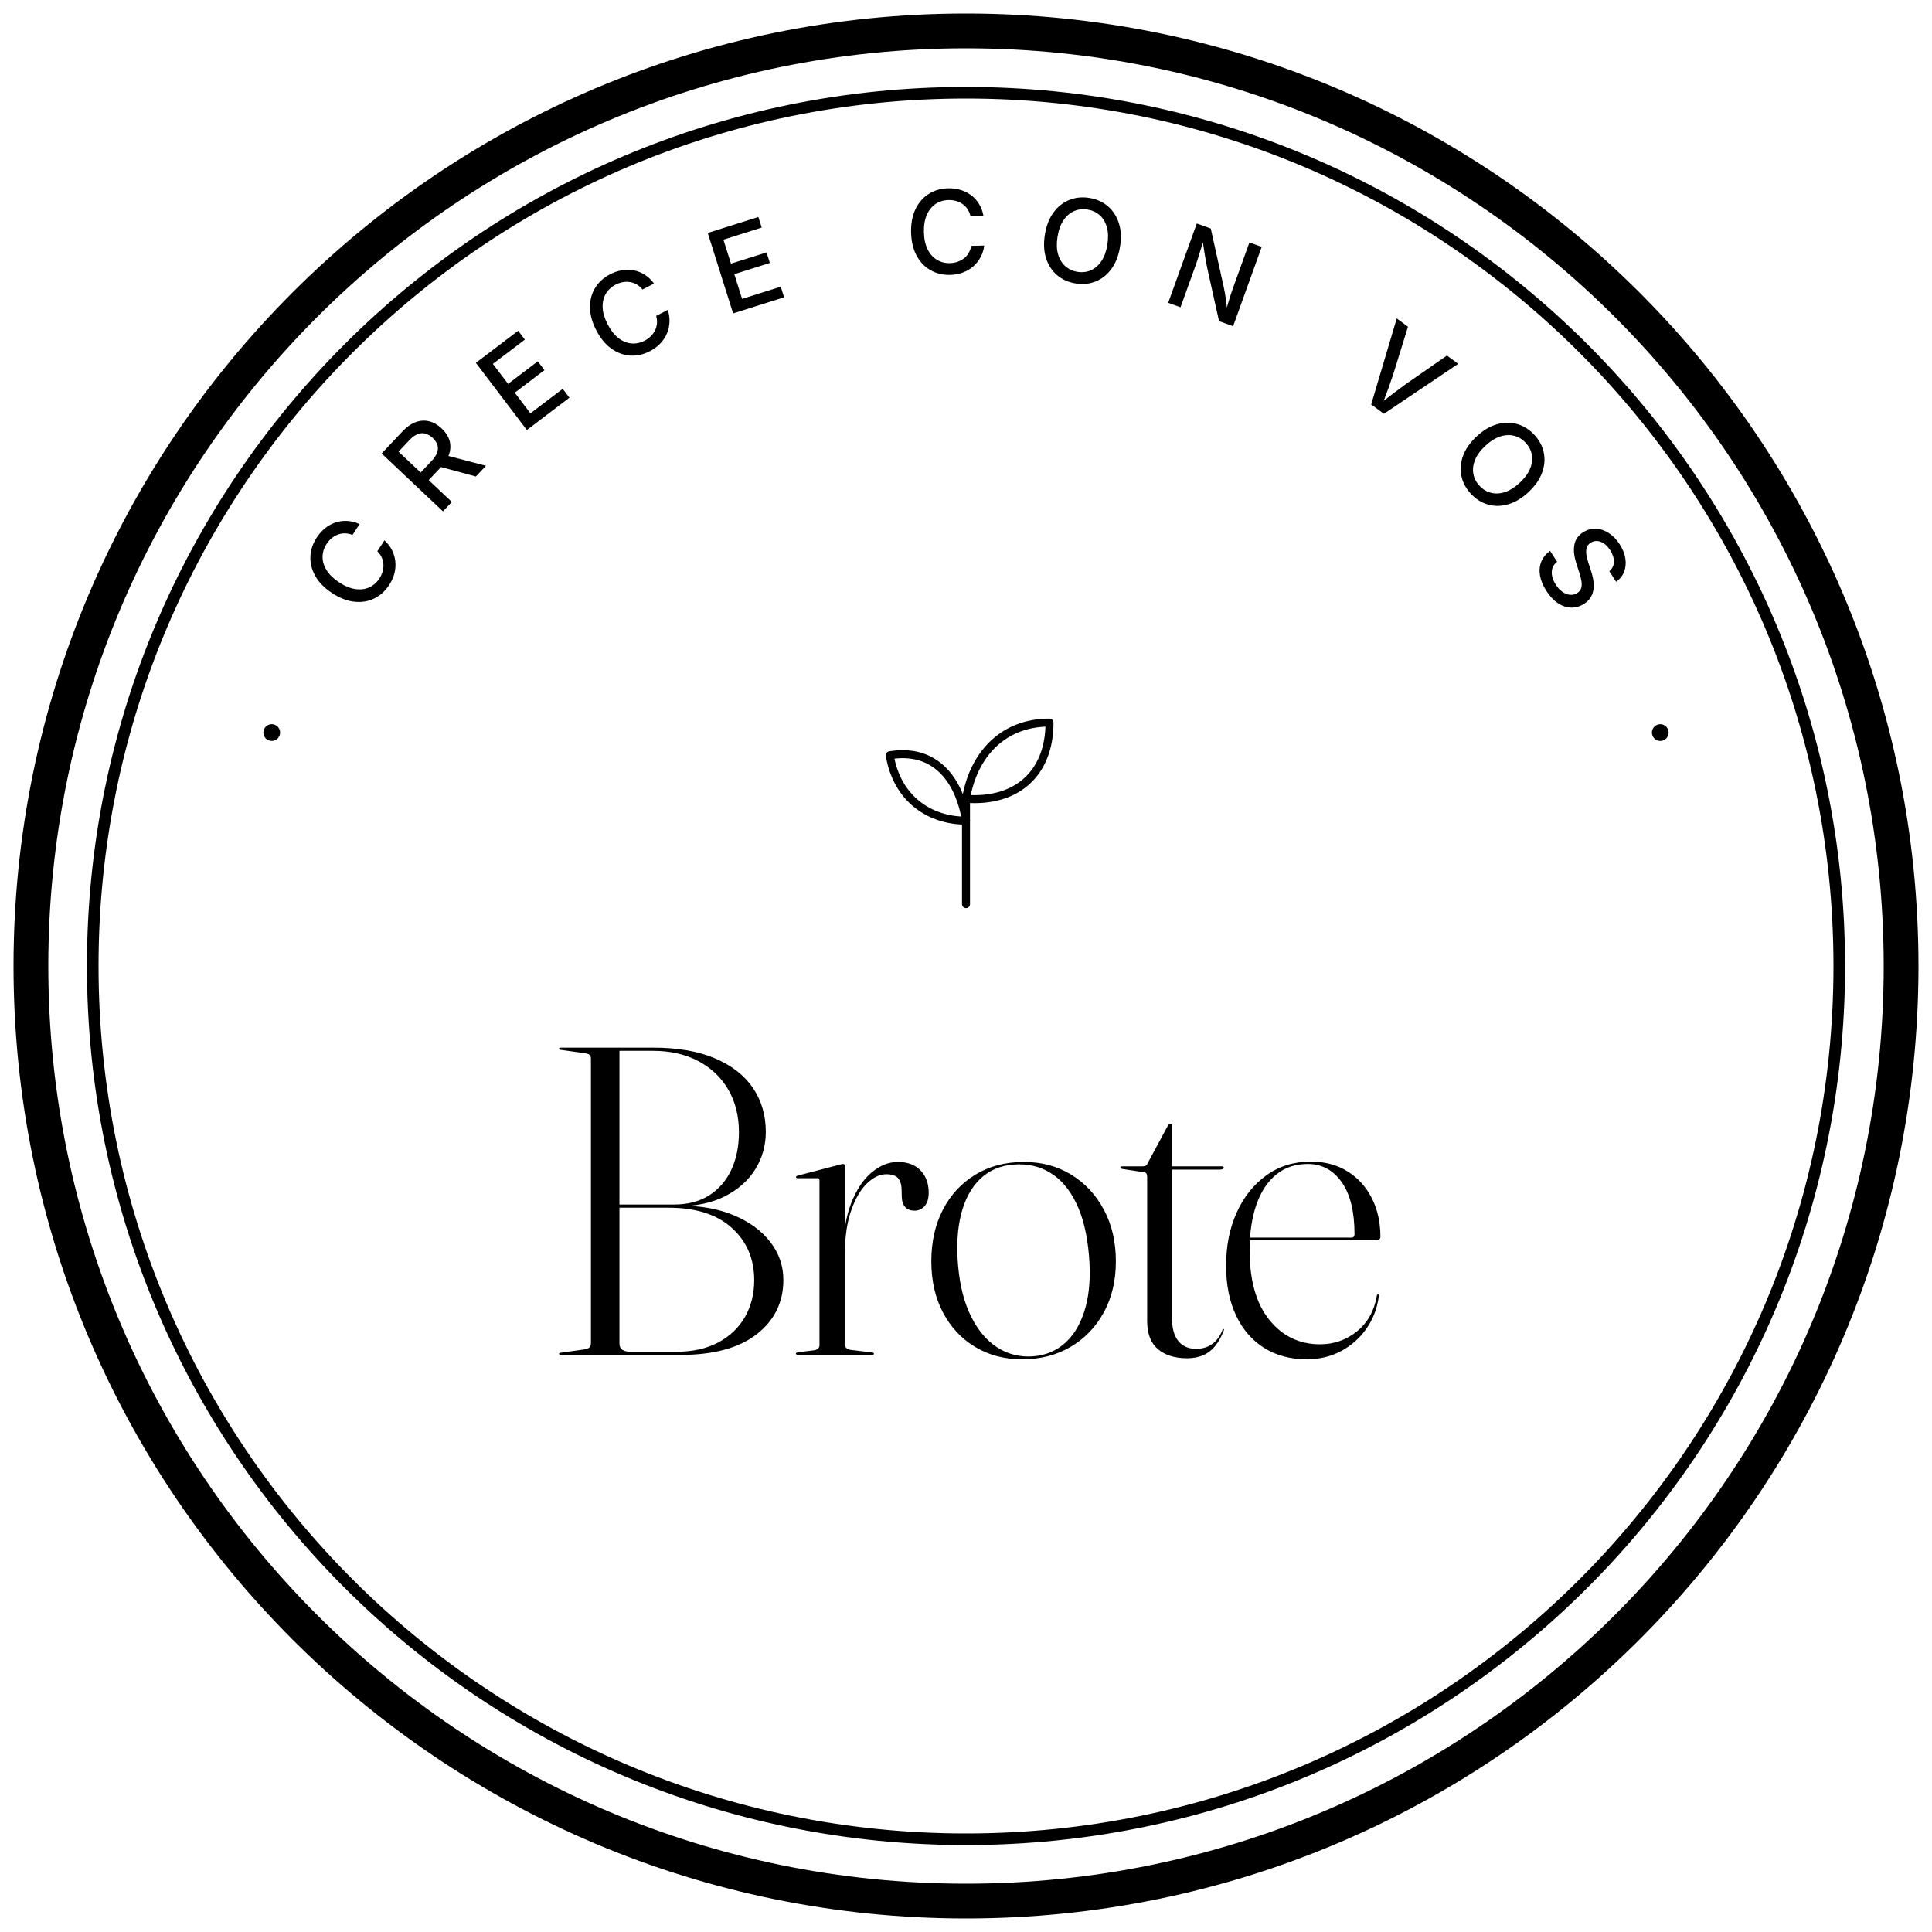
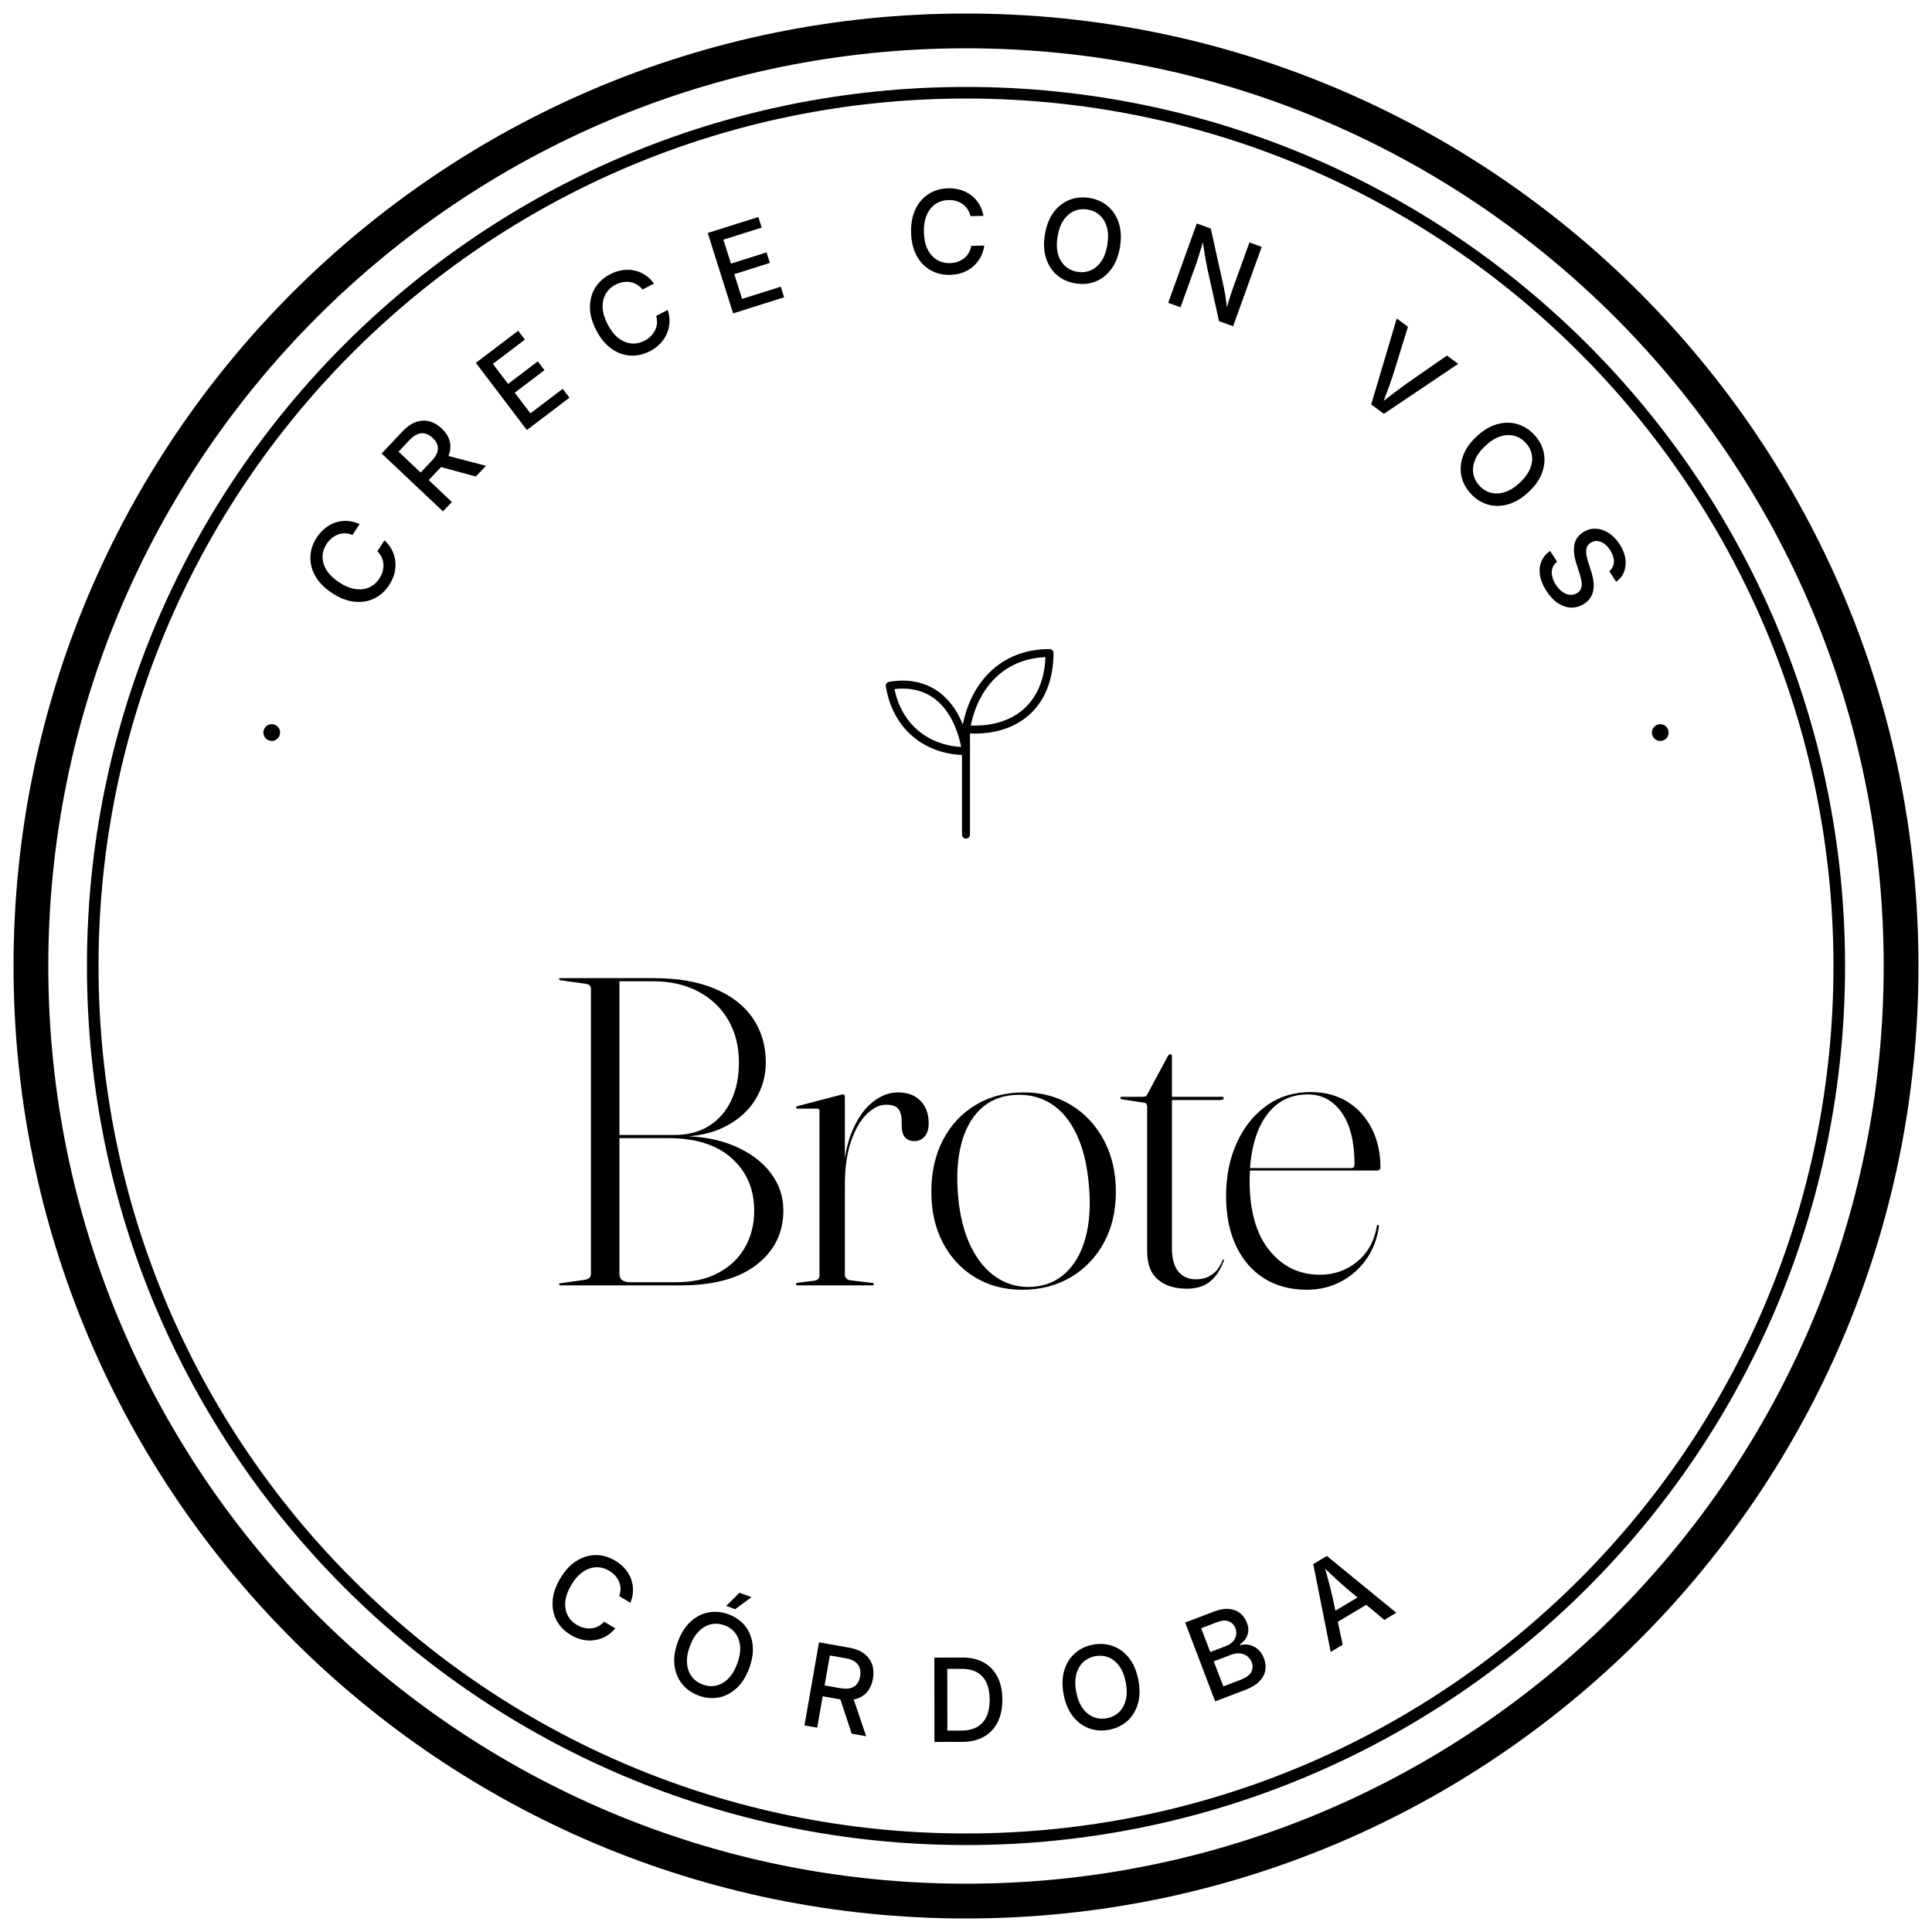
<svg xmlns="http://www.w3.org/2000/svg" width="50mm" height="50mm" viewBox="0 0 500 500">
  <circle cx="250" cy="250" r="242" fill="none" stroke="#000" stroke-width="9" />
  <circle cx="250" cy="250" r="226" fill="none" stroke="#000" stroke-width="3" />
  <g fill="#000">
    <path transform="translate(69.91 189.45) rotate(-71.42)" d="M0.002 2.594Q-0.902 2.594 -1.532 1.966Q-2.162 1.339 -2.162 0.437Q-2.162 -0.465 -1.532 -1.093Q-0.902 -1.72 0.002 -1.72Q0.907 -1.72 1.537 -1.093Q2.167 -0.465 2.167 0.437Q2.167 1.339 1.537 1.966Q0.907 2.594 0.002 2.594Z" />
    <path transform="translate(91.17 145.73) rotate(-56.72)" d="M0.482 11.093Q-2.35 11.093 -4.574 9.75Q-6.799 8.407 -8.075 5.897Q-9.351 3.388 -9.351 -0.098Q-9.351 -3.602 -8.071 -6.113Q-6.791 -8.624 -4.565 -9.971Q-2.34 -11.319 0.482 -11.319Q2.206 -11.319 3.723 -10.824Q5.24 -10.329 6.435 -9.376Q7.631 -8.423 8.419 -7.06Q9.206 -5.696 9.483 -3.958H6.12Q5.912 -5.01 5.398 -5.809Q4.884 -6.609 4.133 -7.163Q3.382 -7.717 2.46 -7.997Q1.538 -8.277 0.514 -8.277Q-1.362 -8.277 -2.845 -7.33Q-4.329 -6.382 -5.18 -4.559Q-6.032 -2.735 -6.032 -0.098Q-6.032 2.542 -5.172 4.365Q-4.311 6.187 -2.831 7.119Q-1.35 8.051 0.508 8.051Q1.533 8.051 2.454 7.765Q3.374 7.479 4.128 6.931Q4.882 6.383 5.398 5.577Q5.915 4.772 6.125 3.732H9.489Q9.242 5.352 8.479 6.694Q7.717 8.036 6.533 9.026Q5.349 10.017 3.816 10.555Q2.284 11.093 0.482 11.093Z" />
    <path transform="translate(111.80 119.62) rotate(-46.67)" d="M-7.304 10.8V-11.026H0.515Q3.042 -11.026 4.722 -10.152Q6.402 -9.278 7.24 -7.729Q8.077 -6.181 8.077 -4.167Q8.077 -2.147 7.236 -0.632Q6.394 0.883 4.711 1.722Q3.028 2.56 0.49 2.56H-5.387V-0.298H0.166Q1.773 -0.298 2.766 -0.76Q3.759 -1.222 4.227 -2.087Q4.695 -2.953 4.695 -4.167Q4.695 -5.404 4.227 -6.297Q3.759 -7.189 2.76 -7.677Q1.761 -8.166 0.142 -8.166H-3.957V10.8ZM5.103 10.8 -0.181 0.937H3.524L8.906 10.8Z" />
    <path transform="translate(135.10 98.68) rotate(-37.21)" d="M-6.63 10.8V-11.026H7.108V-8.149H-3.283V-1.646H6.372V1.21H-3.283V7.922H7.206V10.8Z" />
    <path transform="translate(162.66 81.26) rotate(-27.37)" d="M0.482 11.093Q-2.35 11.093 -4.574 9.75Q-6.799 8.407 -8.075 5.897Q-9.351 3.388 -9.351 -0.098Q-9.351 -3.602 -8.071 -6.113Q-6.791 -8.624 -4.565 -9.971Q-2.34 -11.319 0.482 -11.319Q2.206 -11.319 3.723 -10.824Q5.24 -10.329 6.435 -9.376Q7.631 -8.423 8.419 -7.06Q9.206 -5.696 9.483 -3.958H6.12Q5.912 -5.01 5.398 -5.809Q4.884 -6.609 4.133 -7.163Q3.382 -7.717 2.46 -7.997Q1.538 -8.277 0.514 -8.277Q-1.362 -8.277 -2.845 -7.33Q-4.329 -6.382 -5.18 -4.559Q-6.032 -2.735 -6.032 -0.098Q-6.032 2.542 -5.172 4.365Q-4.311 6.187 -2.831 7.119Q-1.35 8.051 0.508 8.051Q1.533 8.051 2.454 7.765Q3.374 7.479 4.128 6.931Q4.882 6.383 5.398 5.577Q5.915 4.772 6.125 3.732H9.489Q9.242 5.352 8.479 6.694Q7.717 8.036 6.533 9.026Q5.349 10.017 3.816 10.555Q2.284 11.093 0.482 11.093Z" />
    <path transform="translate(192.80 68.81) rotate(-17.52)" d="M-6.63 10.8V-11.026H7.108V-8.149H-3.283V-1.646H6.372V1.21H-3.283V7.922H7.206V10.8Z" />
    <path transform="translate(245.14 60.06) rotate(-1.46)" d="M0.482 11.093Q-2.35 11.093 -4.574 9.75Q-6.799 8.407 -8.075 5.897Q-9.351 3.388 -9.351 -0.098Q-9.351 -3.602 -8.071 -6.113Q-6.791 -8.624 -4.565 -9.971Q-2.34 -11.319 0.482 -11.319Q2.206 -11.319 3.723 -10.824Q5.24 -10.329 6.435 -9.376Q7.631 -8.423 8.419 -7.06Q9.206 -5.696 9.483 -3.958H6.12Q5.912 -5.01 5.398 -5.809Q4.884 -6.609 4.133 -7.163Q3.382 -7.717 2.46 -7.997Q1.538 -8.277 0.514 -8.277Q-1.362 -8.277 -2.845 -7.33Q-4.329 -6.382 -5.18 -4.559Q-6.032 -2.735 -6.032 -0.098Q-6.032 2.542 -5.172 4.365Q-4.311 6.187 -2.831 7.119Q-1.35 8.051 0.508 8.051Q1.533 8.051 2.454 7.765Q3.374 7.479 4.128 6.931Q4.882 6.383 5.398 5.577Q5.915 4.772 6.125 3.732H9.489Q9.242 5.352 8.479 6.694Q7.717 8.036 6.533 9.026Q5.349 10.017 3.816 10.555Q2.284 11.093 0.482 11.093Z" />
    <path transform="translate(280.12 62.40) rotate(9.12)" d="M0.012 11.093Q-2.818 11.093 -5.047 9.75Q-7.277 8.407 -8.563 5.897Q-9.849 3.388 -9.849 -0.098Q-9.849 -3.602 -8.563 -6.113Q-7.277 -8.624 -5.047 -9.971Q-2.818 -11.319 0.012 -11.319Q2.841 -11.319 5.063 -9.971Q7.286 -8.624 8.567 -6.113Q9.848 -3.602 9.848 -0.098Q9.848 3.39 8.567 5.9Q7.286 8.409 5.063 9.751Q2.841 11.093 0.012 11.093ZM0.012 8.051Q1.876 8.051 3.347 7.115Q4.819 6.179 5.674 4.357Q6.529 2.534 6.529 -0.098Q6.529 -2.758 5.674 -4.581Q4.819 -6.405 3.347 -7.341Q1.876 -8.277 0.012 -8.277Q-1.862 -8.277 -3.339 -7.335Q-4.817 -6.393 -5.674 -4.569Q-6.53 -2.746 -6.53 -0.098Q-6.53 2.534 -5.674 4.351Q-4.817 6.167 -3.339 7.109Q-1.862 8.051 0.012 8.051Z" />
    <path transform="translate(314.39 71.24) rotate(19.81)" d="M-8.93 10.8V-11.026H-5.079L3.136 1.964Q3.546 2.608 4.059 3.505Q4.573 4.402 5.147 5.521Q5.72 6.639 6.279 7.957H5.863Q5.741 6.711 5.673 5.487Q5.606 4.263 5.578 3.198Q5.55 2.132 5.55 1.392V-11.026H8.929V10.8H5.054L-2.305 -0.82Q-2.897 -1.774 -3.459 -2.737Q-4.022 -3.7 -4.703 -4.965Q-5.383 -6.229 -6.371 -8.053H-5.839Q-5.758 -6.443 -5.69 -5.04Q-5.623 -3.637 -5.581 -2.561Q-5.539 -1.486 -5.539 -0.844V10.8Z" />
    <path transform="translate(362.88 97.16) rotate(36.45)" d="M-1.988 10.8 -9.889 -11.026H-6.279L-2.039 1.116Q-1.567 2.525 -0.957 4.563Q-0.346 6.601 0.418 9.363H-0.263Q0.496 6.541 1.092 4.533Q1.689 2.525 2.144 1.116L6.266 -11.026H9.884L2.098 10.8Z" />
    <path transform="translate(388.78 120.23) rotate(46.92)" d="M0.012 11.093Q-2.818 11.093 -5.047 9.75Q-7.277 8.407 -8.563 5.897Q-9.849 3.388 -9.849 -0.098Q-9.849 -3.602 -8.563 -6.113Q-7.277 -8.624 -5.047 -9.971Q-2.818 -11.319 0.012 -11.319Q2.841 -11.319 5.063 -9.971Q7.286 -8.624 8.567 -6.113Q9.848 -3.602 9.848 -0.098Q9.848 3.39 8.567 5.9Q7.286 8.409 5.063 9.751Q2.841 11.093 0.012 11.093ZM0.012 8.051Q1.876 8.051 3.347 7.115Q4.819 6.179 5.674 4.357Q6.529 2.534 6.529 -0.098Q6.529 -2.758 5.674 -4.581Q4.819 -6.405 3.347 -7.341Q1.876 -8.277 0.012 -8.277Q-1.862 -8.277 -3.339 -7.335Q-4.817 -6.393 -5.674 -4.569Q-6.53 -2.746 -6.53 -0.098Q-6.53 2.534 -5.674 4.351Q-4.817 6.167 -3.339 7.109Q-1.862 8.051 0.012 8.051Z" />
    <path transform="translate(409.55 146.83) rotate(57.11)" d="M0.053 11.16Q-2.393 11.16 -4.197 10.384Q-6.001 9.607 -7.017 8.168Q-8.033 6.728 -8.144 4.734H-4.789Q-4.682 5.922 -4.013 6.701Q-3.344 7.479 -2.279 7.861Q-1.214 8.242 0.037 8.242Q1.421 8.242 2.504 7.804Q3.587 7.365 4.211 6.569Q4.835 5.774 4.835 4.727Q4.835 3.773 4.292 3.165Q3.749 2.557 2.815 2.153Q1.881 1.75 0.701 1.441L-1.857 0.744Q-4.538 0.02 -6.039 -1.389Q-7.539 -2.797 -7.539 -5.036Q-7.539 -6.924 -6.519 -8.34Q-5.499 -9.756 -3.749 -10.538Q-1.998 -11.319 0.198 -11.319Q2.441 -11.319 4.145 -10.535Q5.849 -9.751 6.825 -8.387Q7.8 -7.023 7.851 -5.281H4.593Q4.424 -6.783 3.203 -7.604Q1.982 -8.426 0.126 -8.426Q-1.19 -8.426 -2.167 -8.009Q-3.143 -7.593 -3.674 -6.869Q-4.204 -6.146 -4.204 -5.218Q-4.204 -4.189 -3.567 -3.549Q-2.931 -2.908 -2.015 -2.539Q-1.099 -2.169 -0.265 -1.949L1.846 -1.388Q2.891 -1.127 3.995 -0.678Q5.099 -0.228 6.041 0.482Q6.983 1.192 7.563 2.241Q8.144 3.29 8.144 4.763Q8.144 6.616 7.19 8.064Q6.236 9.511 4.426 10.335Q2.617 11.16 0.053 11.16Z" />
    <path transform="translate(430.09 189.45) rotate(71.42)" d="M0.002 2.594Q-0.902 2.594 -1.532 1.966Q-2.162 1.339 -2.162 0.437Q-2.162 -0.465 -1.532 -1.093Q-0.902 -1.72 0.002 -1.72Q0.907 -1.72 1.537 -1.093Q2.167 -0.465 2.167 0.437Q2.167 1.339 1.537 1.966Q0.907 2.594 0.002 2.594Z" />
+     <path transform="translate(152.98 413.36) rotate(30.71)" d="M0.482 11.093Q-2.35 11.093 -4.574 9.75Q-6.799 8.407 -8.075 5.897Q-9.351 3.388 -9.351 -0.098Q-9.351 -3.602 -8.071 -6.113Q-6.791 -8.624 -4.565 -9.971Q-2.34 -11.319 0.482 -11.319Q2.206 -11.319 3.723 -10.824Q5.24 -10.329 6.435 -9.376Q7.631 -8.423 8.419 -7.06Q9.206 -5.696 9.483 -3.958H6.12Q5.912 -5.01 5.398 -5.809Q4.884 -6.609 4.133 -7.163Q3.382 -7.717 2.46 -7.997Q1.538 -8.277 0.514 -8.277Q-1.362 -8.277 -2.845 -7.33Q-4.329 -6.382 -5.18 -4.559Q-6.032 -2.735 -6.032 -0.098Q-6.032 2.542 -5.172 4.365Q-4.311 6.187 -2.831 7.119Q-1.35 8.051 0.508 8.051Q1.533 8.051 2.454 7.765Q3.374 7.479 4.128 6.931Q4.882 6.383 5.398 5.577Q5.915 4.772 6.125 3.732H9.489Q9.242 5.352 8.479 6.694Q7.717 8.036 6.533 9.026Q5.349 10.017 3.816 10.555Q2.284 11.093 0.482 11.093Z" />
+     <path transform="translate(184.63 428.40) rotate(20.12)" d="M0.012 11.093Q-2.818 11.093 -5.047 9.75Q-7.277 8.407 -8.563 5.897Q-9.849 3.388 -9.849 -0.098Q-9.849 -3.602 -8.563 -6.113Q-7.277 -8.624 -5.047 -9.971Q-2.818 -11.319 0.012 -11.319Q2.841 -11.319 5.063 -9.971Q7.286 -8.624 8.567 -6.113Q9.848 -3.602 9.848 -0.098Q9.848 3.39 8.567 5.9Q7.286 8.409 5.063 9.751Q2.841 11.093 0.012 11.093ZM0.012 8.051Q1.876 8.051 3.347 7.115Q4.819 6.179 5.674 4.357Q6.529 2.534 6.529 -0.098Q6.529 -2.758 5.674 -4.581Q4.819 -6.405 3.347 -7.341Q1.876 -8.277 0.012 -8.277Q-1.862 -8.277 -3.339 -7.335Q-4.817 -6.393 -5.674 -4.569Q-6.53 -2.746 -6.53 -0.098Q-6.53 2.534 -5.674 4.351Q-4.817 6.167 -3.339 7.109Q-1.862 8.051 0.012 8.051ZM-1.291 -13.144 0.755 -17.535H4.076L1.171 -13.144Z" />
+     <path transform="translate(217.25 437.16) rotate(9.92)" d="M-7.304 10.8V-11.026H0.515Q3.042 -11.026 4.722 -10.152Q6.402 -9.278 7.24 -7.729Q8.077 -6.181 8.077 -4.167Q8.077 -2.147 7.236 -0.632Q6.394 0.883 4.711 1.722Q3.028 2.56 0.49 2.56H-5.387V-0.298H0.166Q1.773 -0.298 2.766 -0.76Q3.759 -1.222 4.227 -2.087Q4.695 -2.953 4.695 -4.167Q4.695 -5.404 4.227 -6.297Q3.759 -7.189 2.76 -7.677Q1.761 -8.166 0.142 -8.166H-3.957V10.8ZM5.103 10.8 -0.181 0.937H3.524L8.906 10.8Z" />
+     <path transform="translate(250.23 440.00) rotate(-0.07)" d="M-1.311 10.8H-6.711V7.875H-1.497Q0.981 7.875 2.624 6.948Q4.266 6.021 5.083 4.229Q5.9 2.436 5.9 -0.146Q5.9 -2.708 5.086 -4.482Q4.273 -6.256 2.673 -7.179Q1.074 -8.101 -1.313 -8.101H-6.823V-11.026H-1.099Q2.126 -11.026 4.423 -9.721Q6.719 -8.416 7.95 -5.976Q9.18 -3.536 9.18 -0.146Q9.18 3.264 7.945 5.716Q6.709 8.169 4.362 9.484Q2.014 10.8 -1.311 10.8ZM-5.063 -11.026V10.8H-8.41V-11.026Z" />
+     <path transform="translate(284.96 436.76) rotate(-10.60)" d="M0.012 11.093Q-2.818 11.093 -5.047 9.75Q-7.277 8.407 -8.563 5.897Q-9.849 3.388 -9.849 -0.098Q-9.849 -3.602 -8.563 -6.113Q-7.277 -8.624 -5.047 -9.971Q-2.818 -11.319 0.012 -11.319Q2.841 -11.319 5.063 -9.971Q7.286 -8.624 8.567 -6.113Q9.848 -3.602 9.848 -0.098Q9.848 3.39 8.567 5.9Q7.286 8.409 5.063 9.751Q2.841 11.093 0.012 11.093ZM0.012 8.051Q1.876 8.051 3.347 7.115Q4.819 6.179 5.674 4.357Q6.529 2.534 6.529 -0.098Q6.529 -2.758 5.674 -4.581Q4.819 -6.405 3.347 -7.341Q1.876 -8.277 0.012 -8.277Q-1.862 -8.277 -3.339 -7.335Q-4.817 -6.393 -5.674 -4.569Q-6.53 -2.746 -6.53 -0.098Q-6.53 2.534 -5.674 4.351Q-4.817 6.167 -3.339 7.109Q-1.862 8.051 0.012 8.051Z" />
+     <path transform="translate(317.59 427.57) rotate(-20.84)" d="M-7.436 10.8V-11.026H0.61Q2.932 -11.026 4.457 -10.262Q5.982 -9.498 6.732 -8.203Q7.482 -6.908 7.482 -5.301Q7.482 -3.931 6.979 -3.001Q6.475 -2.071 5.639 -1.507Q4.802 -0.942 3.792 -0.681V-0.471Q4.886 -0.415 5.928 0.231Q6.969 0.877 7.651 2.056Q8.332 3.236 8.332 4.919Q8.332 6.586 7.547 7.919Q6.762 9.251 5.133 10.026Q3.503 10.8 0.962 10.8ZM-4.088 7.933H0.617Q2.973 7.933 3.992 7.025Q5.01 6.118 5.01 4.758Q5.01 3.717 4.491 2.864Q3.971 2.011 3.019 1.504Q2.067 0.998 0.753 0.998H-4.088ZM-4.088 -1.583H0.289Q1.39 -1.583 2.277 -2.005Q3.165 -2.427 3.682 -3.201Q4.199 -3.974 4.199 -5.021Q4.199 -6.365 3.258 -7.267Q2.317 -8.17 0.377 -8.17H-4.088Z" />
+     <path transform="translate(347.34 413.17) rotate(-30.82)" d="M-9.889 10.8 -2.117 -11.026H1.981L9.884 10.8H6.275L2.023 -1.342Q1.527 -2.823 0.935 -4.828Q0.343 -6.834 -0.433 -9.643H0.242Q-0.518 -6.81 -1.106 -4.78Q-1.693 -2.751 -2.148 -1.342L-6.271 10.8ZM-5.678 5.049V2.259H5.673V5.049Z" />
  </g>
-   <svg x="105.00" y="147.54" width="290" height="248.92" viewBox="0 0 347.18 298.0">
+   <svg x="105.00" y="129.54" width="290" height="248.92" viewBox="0 0 347.18 298.0">
    <g transform="translate(137.59 36.00) scale(1.125)" fill="none" stroke="#000000" stroke-width="2.2" stroke-linecap="round" stroke-linejoin="round">
      <path d="M32 60 C32 49 32 40 32 31" />
      <path d="M32 37 C22 37 13 31 11 19 C23 17 30 25 32 37 Z" />
      <path d="M32 31 C34 19 42 10 55 10 C55 24 46 32 32 31 Z" />
    </g>
    <path transform="translate(42.42 243.16)" fill="#000000" d="M74.583 -23.229Q74.583 -12.852 66.341 -6.426Q58.099 0.0 42.731 0.0H5.576Q5.331 0.0 5.209 -0.116Q5.086 -0.231 5.086 -0.326Q5.086 -0.639 5.63 -0.68L12.811 -1.686Q13.954 -1.863 14.457 -2.292Q14.96 -2.72 14.96 -3.699V-91.8Q14.96 -92.616 14.491 -93.004Q14.022 -93.391 12.811 -93.514L5.63 -94.52Q5.086 -94.561 5.086 -94.874Q5.086 -95.023 5.209 -95.112Q5.331 -95.2 5.576 -95.2H34.218Q45.587 -95.2 53.367 -91.902Q61.146 -88.604 65.144 -82.729Q69.143 -76.854 69.143 -69.088Q69.143 -62.832 65.926 -57.589Q62.71 -52.346 56.535 -49.184Q50.361 -46.022 41.48 -46.022L42.731 -46.24Q52.224 -46.24 59.398 -43.194Q66.572 -40.147 70.577 -34.938Q74.583 -29.73 74.583 -23.229ZM38.951 -45.614H22.114V-46.594H40.691Q47.138 -46.594 51.626 -49.456Q56.114 -52.319 58.466 -57.372Q60.819 -62.424 60.819 -69.006Q60.819 -76.486 57.542 -82.158Q54.264 -87.829 48.253 -91.025Q42.242 -94.221 34.109 -94.221H23.8V-3.536Q23.8 -2.217 24.671 -1.598Q25.541 -0.979 27.227 -0.979H41.426Q49.014 -0.979 54.427 -3.869Q59.84 -6.759 62.696 -11.778Q65.552 -16.796 65.552 -23.147Q65.552 -33.089 58.623 -39.352Q51.694 -45.614 38.951 -45.614Z M93.092 -31.171Q93.092 -40.637 95.588 -46.995Q98.083 -53.353 101.973 -56.569Q105.863 -59.786 110.038 -59.786Q114.58 -59.786 117.096 -57.147Q119.612 -54.509 119.612 -50.293Q119.612 -47.518 118.347 -46.104Q117.083 -44.689 115.219 -44.689Q113.438 -44.689 112.377 -45.757Q111.316 -46.825 111.262 -49.123L111.234 -50.837Q111.221 -53.53 110.133 -54.754Q109.045 -55.977 106.474 -55.977Q103.442 -55.977 100.497 -53.149Q97.553 -50.32 95.595 -44.758Q93.636 -39.195 93.636 -31.035ZM93.636 -58.507V-34.299V-3.291Q93.636 -2.625 94.058 -2.176Q94.479 -1.727 95.295 -1.578L102.068 -0.762Q102.422 -0.694 102.531 -0.612Q102.639 -0.53 102.639 -0.326Q102.639 -0.218 102.517 -0.109Q102.395 0.0 102.15 0.0H79.002Q78.812 0.0 78.635 -0.143Q78.458 -0.286 78.458 -0.381Q78.458 -0.53 78.649 -0.653Q78.839 -0.775 79.247 -0.843L84.143 -1.442Q84.986 -1.591 85.381 -2.006Q85.775 -2.421 85.775 -2.965V-54.046Q85.775 -54.332 85.646 -54.543Q85.517 -54.754 85.122 -54.754H78.866Q78.758 -54.754 78.635 -54.869Q78.513 -54.985 78.513 -55.08Q78.513 -55.284 78.635 -55.379Q78.758 -55.474 79.002 -55.542L92.222 -58.997Q92.616 -59.133 92.8 -59.146Q92.983 -59.16 93.119 -59.16Q93.391 -59.16 93.514 -58.956Q93.636 -58.752 93.636 -58.507Z M149.124 -59.786Q157.325 -59.786 163.737 -55.869Q170.15 -51.952 173.876 -45.009Q177.603 -38.066 177.603 -28.995Q177.603 -19.965 173.842 -13.131Q170.082 -6.297 163.54 -2.468Q156.998 1.36 148.58 1.36Q140.379 1.36 134.021 -2.462Q127.663 -6.283 124.046 -13.117Q120.428 -19.951 120.428 -28.995Q120.428 -38.08 124.012 -44.996Q127.595 -51.911 134.062 -55.848Q140.529 -59.786 149.124 -59.786ZM151.966 0.435Q157.896 -0.014 162.078 -3.89Q166.26 -7.766 168.178 -14.661Q170.095 -21.556 169.252 -31.035Q168.409 -40.678 165.301 -47.063Q162.193 -53.448 157.257 -56.447Q152.32 -59.446 145.996 -58.983Q139.699 -58.521 135.545 -54.509Q131.39 -50.497 129.649 -43.588Q127.908 -36.679 128.738 -27.418Q129.581 -18.21 132.791 -11.798Q136 -5.386 140.964 -2.251Q145.928 0.884 151.966 0.435Z M186.266 -56.603 179.493 -57.637Q179.234 -57.718 179.119 -57.807Q179.003 -57.895 179.003 -58.099Q179.003 -58.249 179.119 -58.337Q179.234 -58.426 179.33 -58.426H185.858Q186.551 -58.426 186.898 -58.63Q187.245 -58.834 187.381 -59.269L193.746 -71.101Q193.963 -71.346 194.113 -71.482Q194.263 -71.618 194.507 -71.618Q194.725 -71.618 194.847 -71.488Q194.97 -71.359 194.97 -71.101V-11.669Q194.97 -6.705 196.955 -4.291Q198.941 -1.877 202.45 -1.877Q203.837 -1.877 205.068 -2.23Q206.299 -2.584 207.359 -3.318Q208.42 -4.053 209.25 -5.168Q210.079 -6.283 210.664 -7.807Q210.8 -8.079 210.991 -8.024Q211.181 -7.97 211.045 -7.589Q209.916 -4.61 208.318 -2.693Q206.72 -0.775 204.578 0.129Q202.436 1.034 199.675 1.034Q193.963 1.034 190.631 -1.795Q187.299 -4.624 187.299 -10.472V-55.27Q187.299 -55.828 187.082 -56.182Q186.864 -56.535 186.266 -56.603ZM192.032 -57.419 192.195 -58.426H210.447Q210.787 -58.426 210.902 -58.324Q211.018 -58.222 211.018 -57.99Q211.018 -57.732 210.691 -57.576Q210.365 -57.419 209.739 -57.419Z M259.57 -36.557Q259.57 -36.094 259.264 -35.836Q258.958 -35.578 258.427 -35.578H216.73V-36.339H250.539Q251.546 -36.339 251.546 -37.4Q251.546 -47.913 247.568 -53.536Q243.59 -59.16 237.075 -59.16Q231.268 -59.16 227.256 -55.862Q223.244 -52.564 221.143 -46.553Q219.042 -40.542 219.042 -32.395Q219.042 -18.428 225.148 -10.86Q231.255 -3.291 240.856 -3.291Q247.371 -3.291 252.314 -7.31Q257.258 -11.329 258.455 -18.306Q258.509 -18.537 258.597 -18.639Q258.686 -18.741 258.754 -18.741Q258.903 -18.741 259.019 -18.632Q259.135 -18.523 259.08 -18.17Q258.319 -12.539 255.225 -8.126Q252.131 -3.713 247.357 -1.176Q242.583 1.36 236.749 1.36Q229.187 1.36 223.57 -2.149Q217.954 -5.658 214.853 -12.199Q211.752 -18.741 211.752 -27.69Q211.752 -36.802 215.03 -44.084Q218.307 -51.367 224.216 -55.631Q230.126 -59.894 238 -59.894Q244.515 -59.894 249.349 -56.889Q254.184 -53.883 256.877 -48.62Q259.57 -43.357 259.57 -36.557Z" />
  </svg>
</svg>
